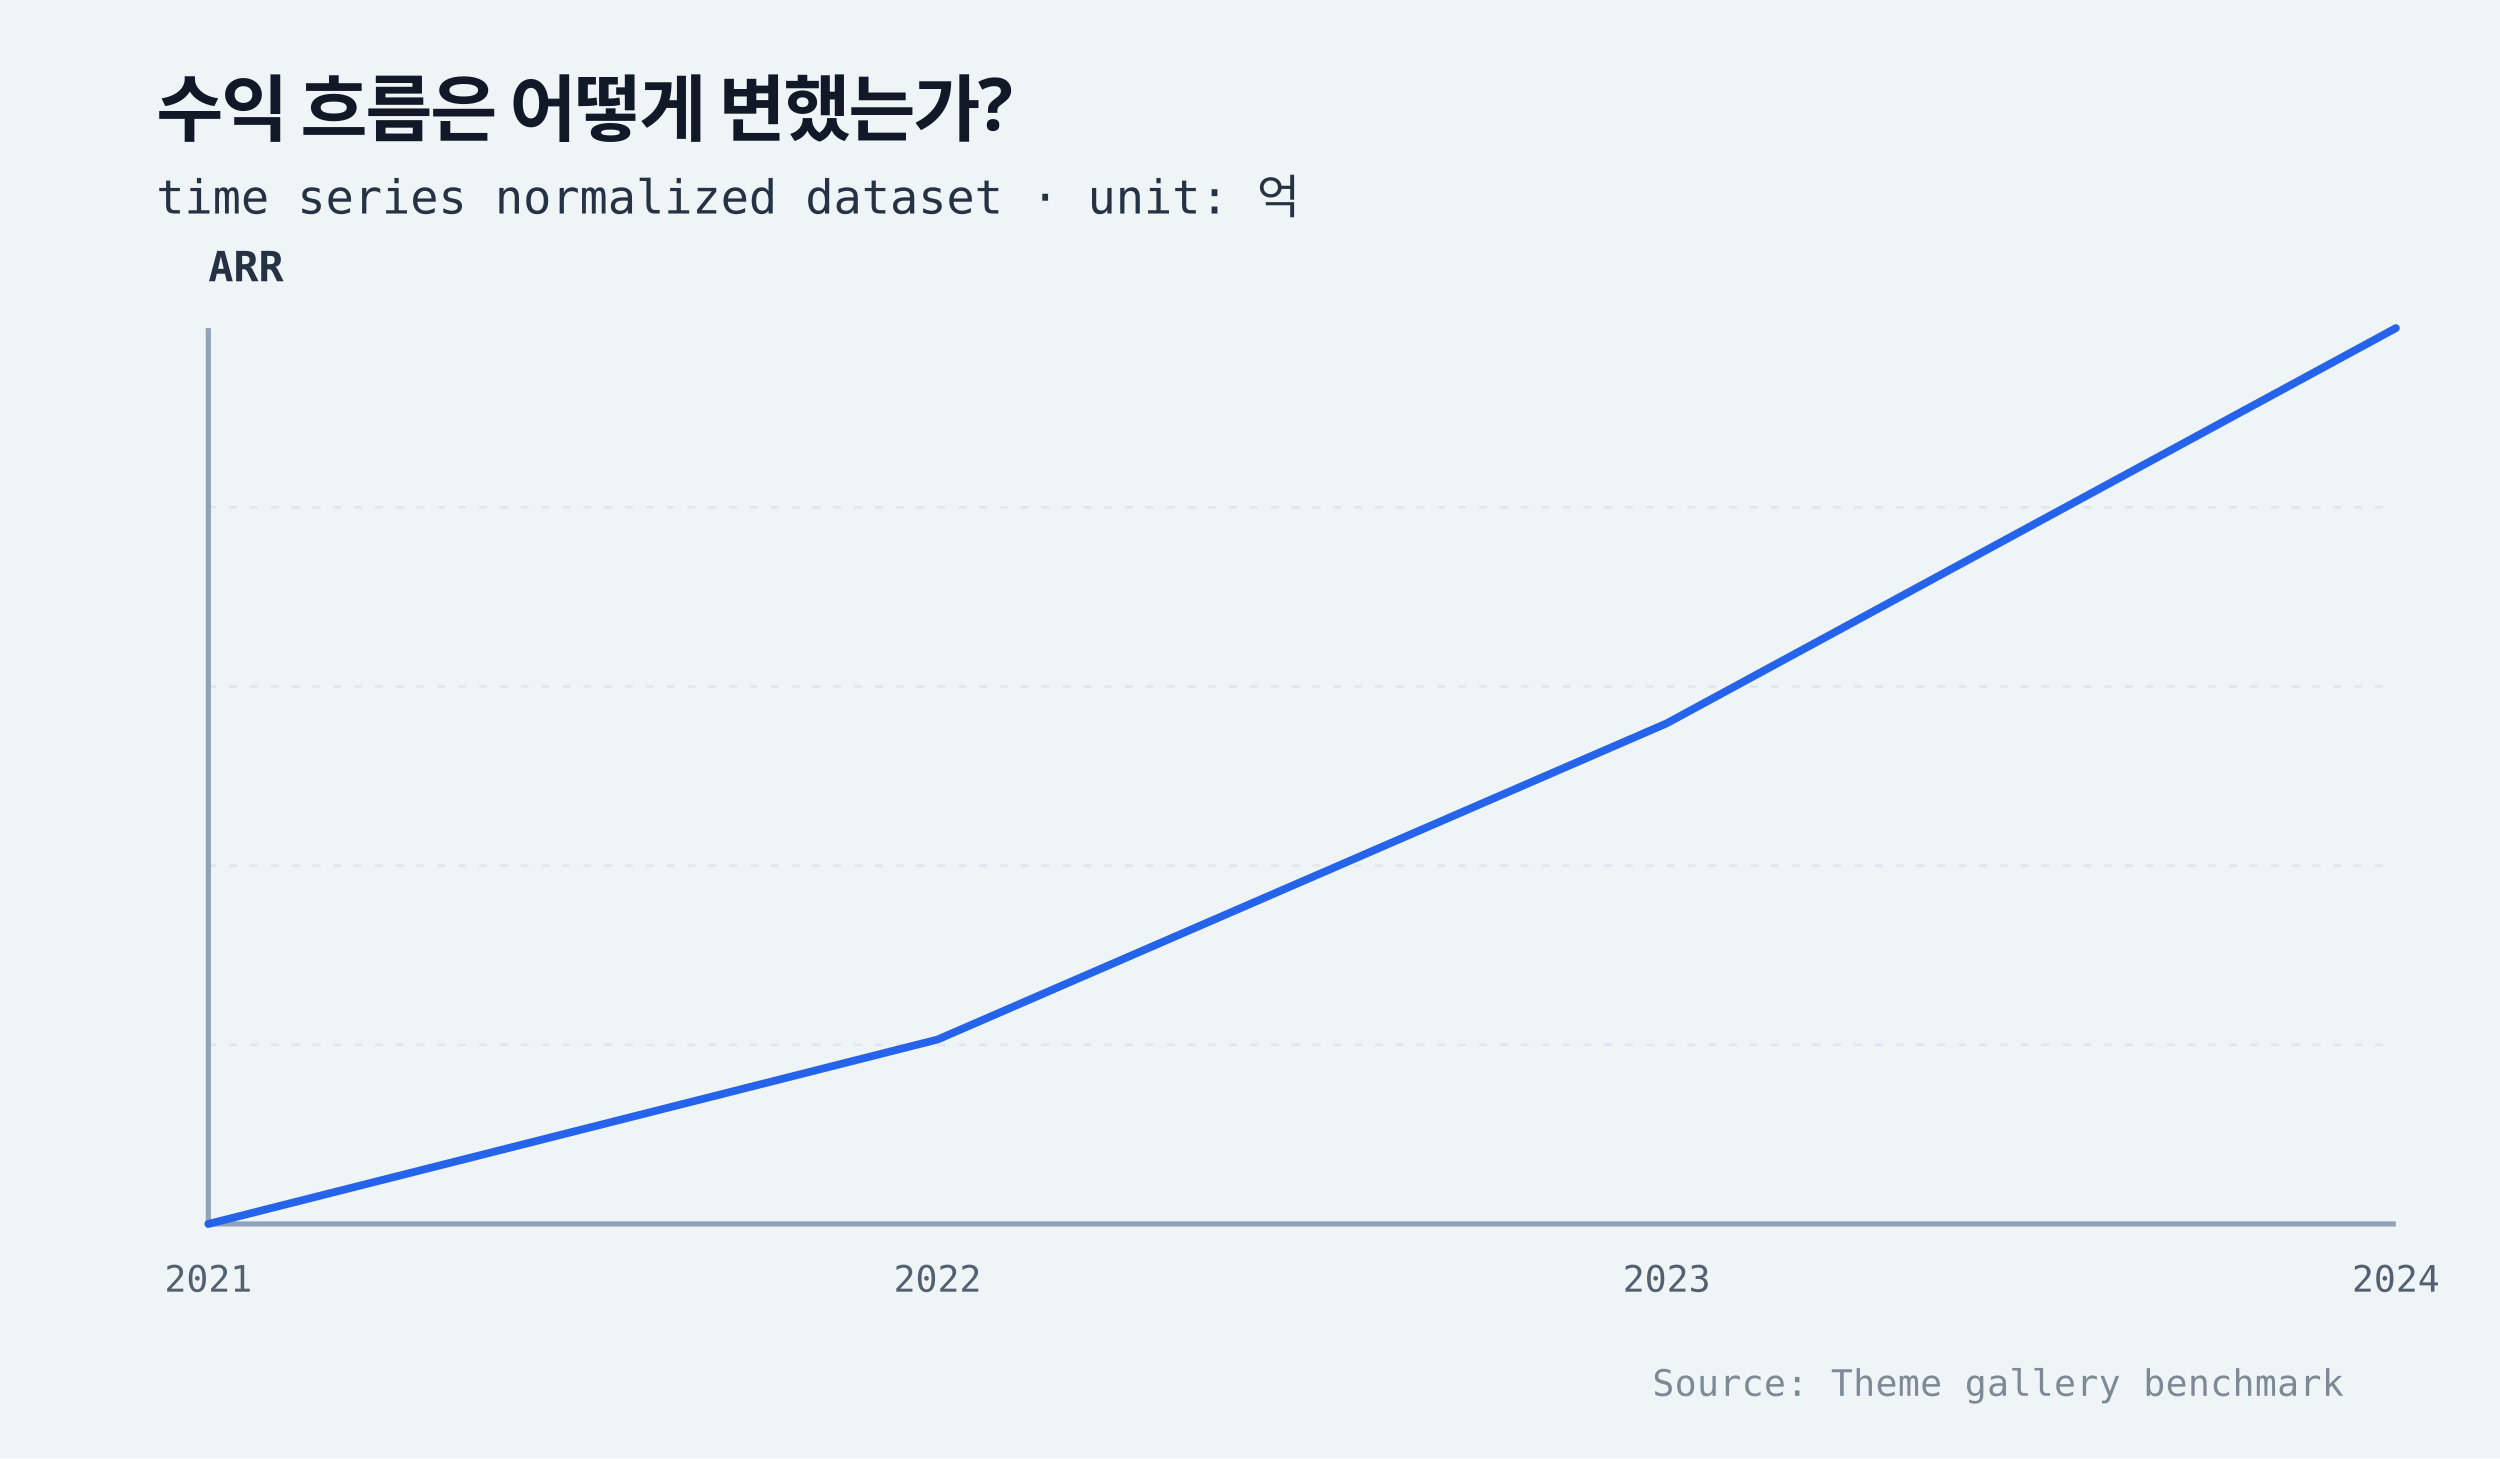
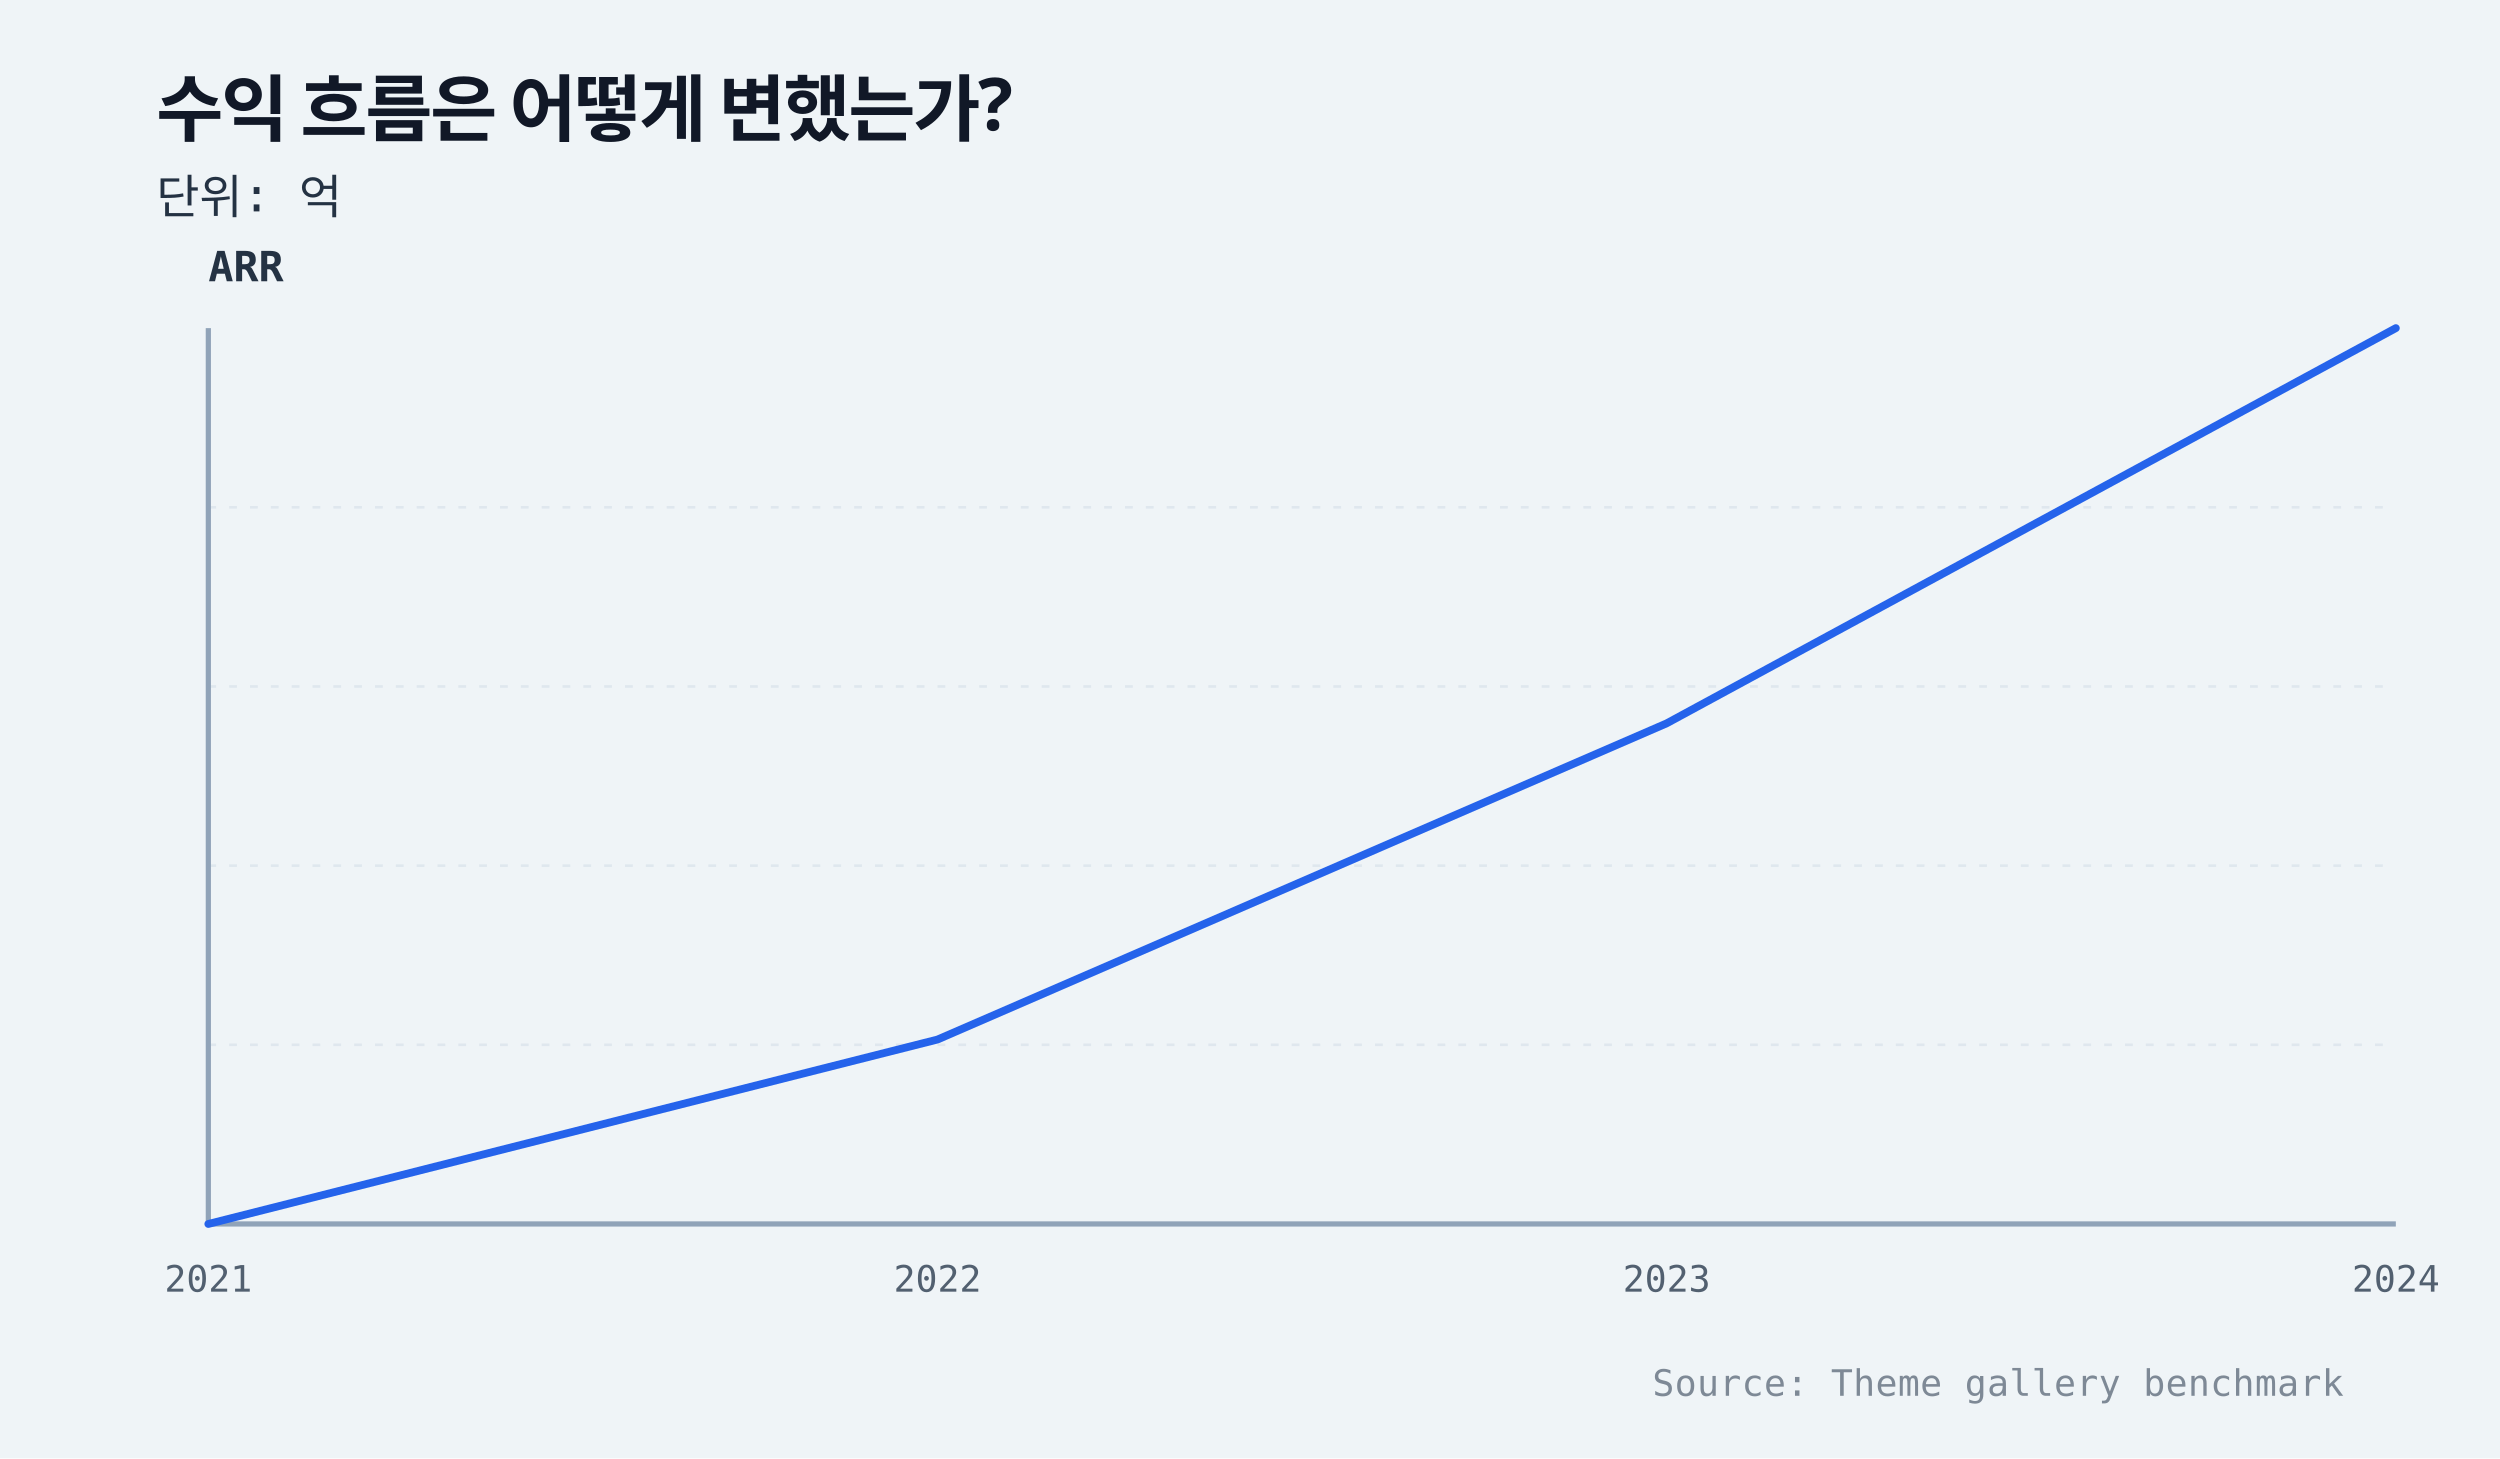
<svg xmlns="http://www.w3.org/2000/svg" width="960" height="560" viewBox="0 0 960 560" fill="none">
  <style>.cg-root .title{font:700 28px 'Space Grotesk', 'Pretendard', 'Apple SD Gothic Neo', sans-serif; fill:#111827; letter-spacing:-0.03em;}.cg-root .subtitle{font:500 18px 'IBM Plex Mono', 'JetBrains Mono', monospace; fill:#243243;}.cg-root .label,.cg-root .axis,.cg-root .header,.cg-root .cell{font:600 16px 'IBM Plex Mono', 'JetBrains Mono', monospace; fill:#243243;}.cg-root .value{font:700 16px 'IBM Plex Mono', 'JetBrains Mono', monospace; fill:#111827;}.cg-root .header{font-weight:700; fill:#111827;}.cg-root .tick{font:500 14px 'IBM Plex Mono', 'JetBrains Mono', monospace; fill:#526070;}.cg-root .source{font:500 14px 'IBM Plex Mono', 'JetBrains Mono', monospace; fill:#526070; letter-spacing:0.01em;}.cg-root .stat{font:800 72px 'Space Grotesk', 'Pretendard', 'Apple SD Gothic Neo', sans-serif; fill:#111827; letter-spacing:-0.04em;}</style>
  <rect x="0" y="0" width="960" height="560" fill="#eff4f7" />
  <g class="cg-root">
    <text x="60" y="52" class="title" fill="#111827" style="fill:#111827 !important;">수익 흐름은 어떻게 변했는가?</text>
-     <text x="60" y="82" class="subtitle" fill="#243243" style="fill:#243243 !important;">time series normalized dataset · unit: 억</text>
+     <text x="60" y="82" class="subtitle" fill="#243243" style="fill:#243243 !important;">단위: 억</text>
    <line x1="80" y1="194.80" x2="920" y2="194.80" stroke="#c4d2de" stroke-width="1" stroke-opacity="0.36" stroke-dasharray="3 5" />
    <line x1="80" y1="263.60" x2="920" y2="263.60" stroke="#c4d2de" stroke-width="1" stroke-opacity="0.36" stroke-dasharray="3 5" />
    <line x1="80" y1="332.40" x2="920" y2="332.40" stroke="#c4d2de" stroke-width="1" stroke-opacity="0.36" stroke-dasharray="3 5" />
    <line x1="80" y1="401.20" x2="920" y2="401.20" stroke="#c4d2de" stroke-width="1" stroke-opacity="0.36" stroke-dasharray="3 5" />
    <line x1="80" y1="470" x2="920" y2="470" stroke="#90a3b8" stroke-width="2" />
    <line x1="80" y1="126" x2="80" y2="470" stroke="#90a3b8" stroke-width="2" />
    <text x="80.00" y="496" class="tick" text-anchor="middle" fill="#526070" style="fill:#526070 !important;">2021</text>
    <text x="360.00" y="496" class="tick" text-anchor="middle" fill="#526070" style="fill:#526070 !important;">2022</text>
    <text x="640.00" y="496" class="tick" text-anchor="middle" fill="#526070" style="fill:#526070 !important;">2023</text>
    <text x="920.00" y="496" class="tick" text-anchor="middle" fill="#526070" style="fill:#526070 !important;">2024</text>
    <polyline fill="none" stroke="#2563eb" stroke-width="3" points="80.00,470.00 360.00,399.18 640.00,277.76 920.00,126.00" stroke-linecap="round" stroke-linejoin="round" />
    <text x="80" y="108" class="axis" fill="#243243" style="fill:#243243 !important;">ARR</text>
    <text x="900" y="536" class="source" text-anchor="end" opacity="0.72" fill="#526070" style="fill:#526070 !important;">Source: Theme gallery benchmark</text>
  </g>
</svg>
